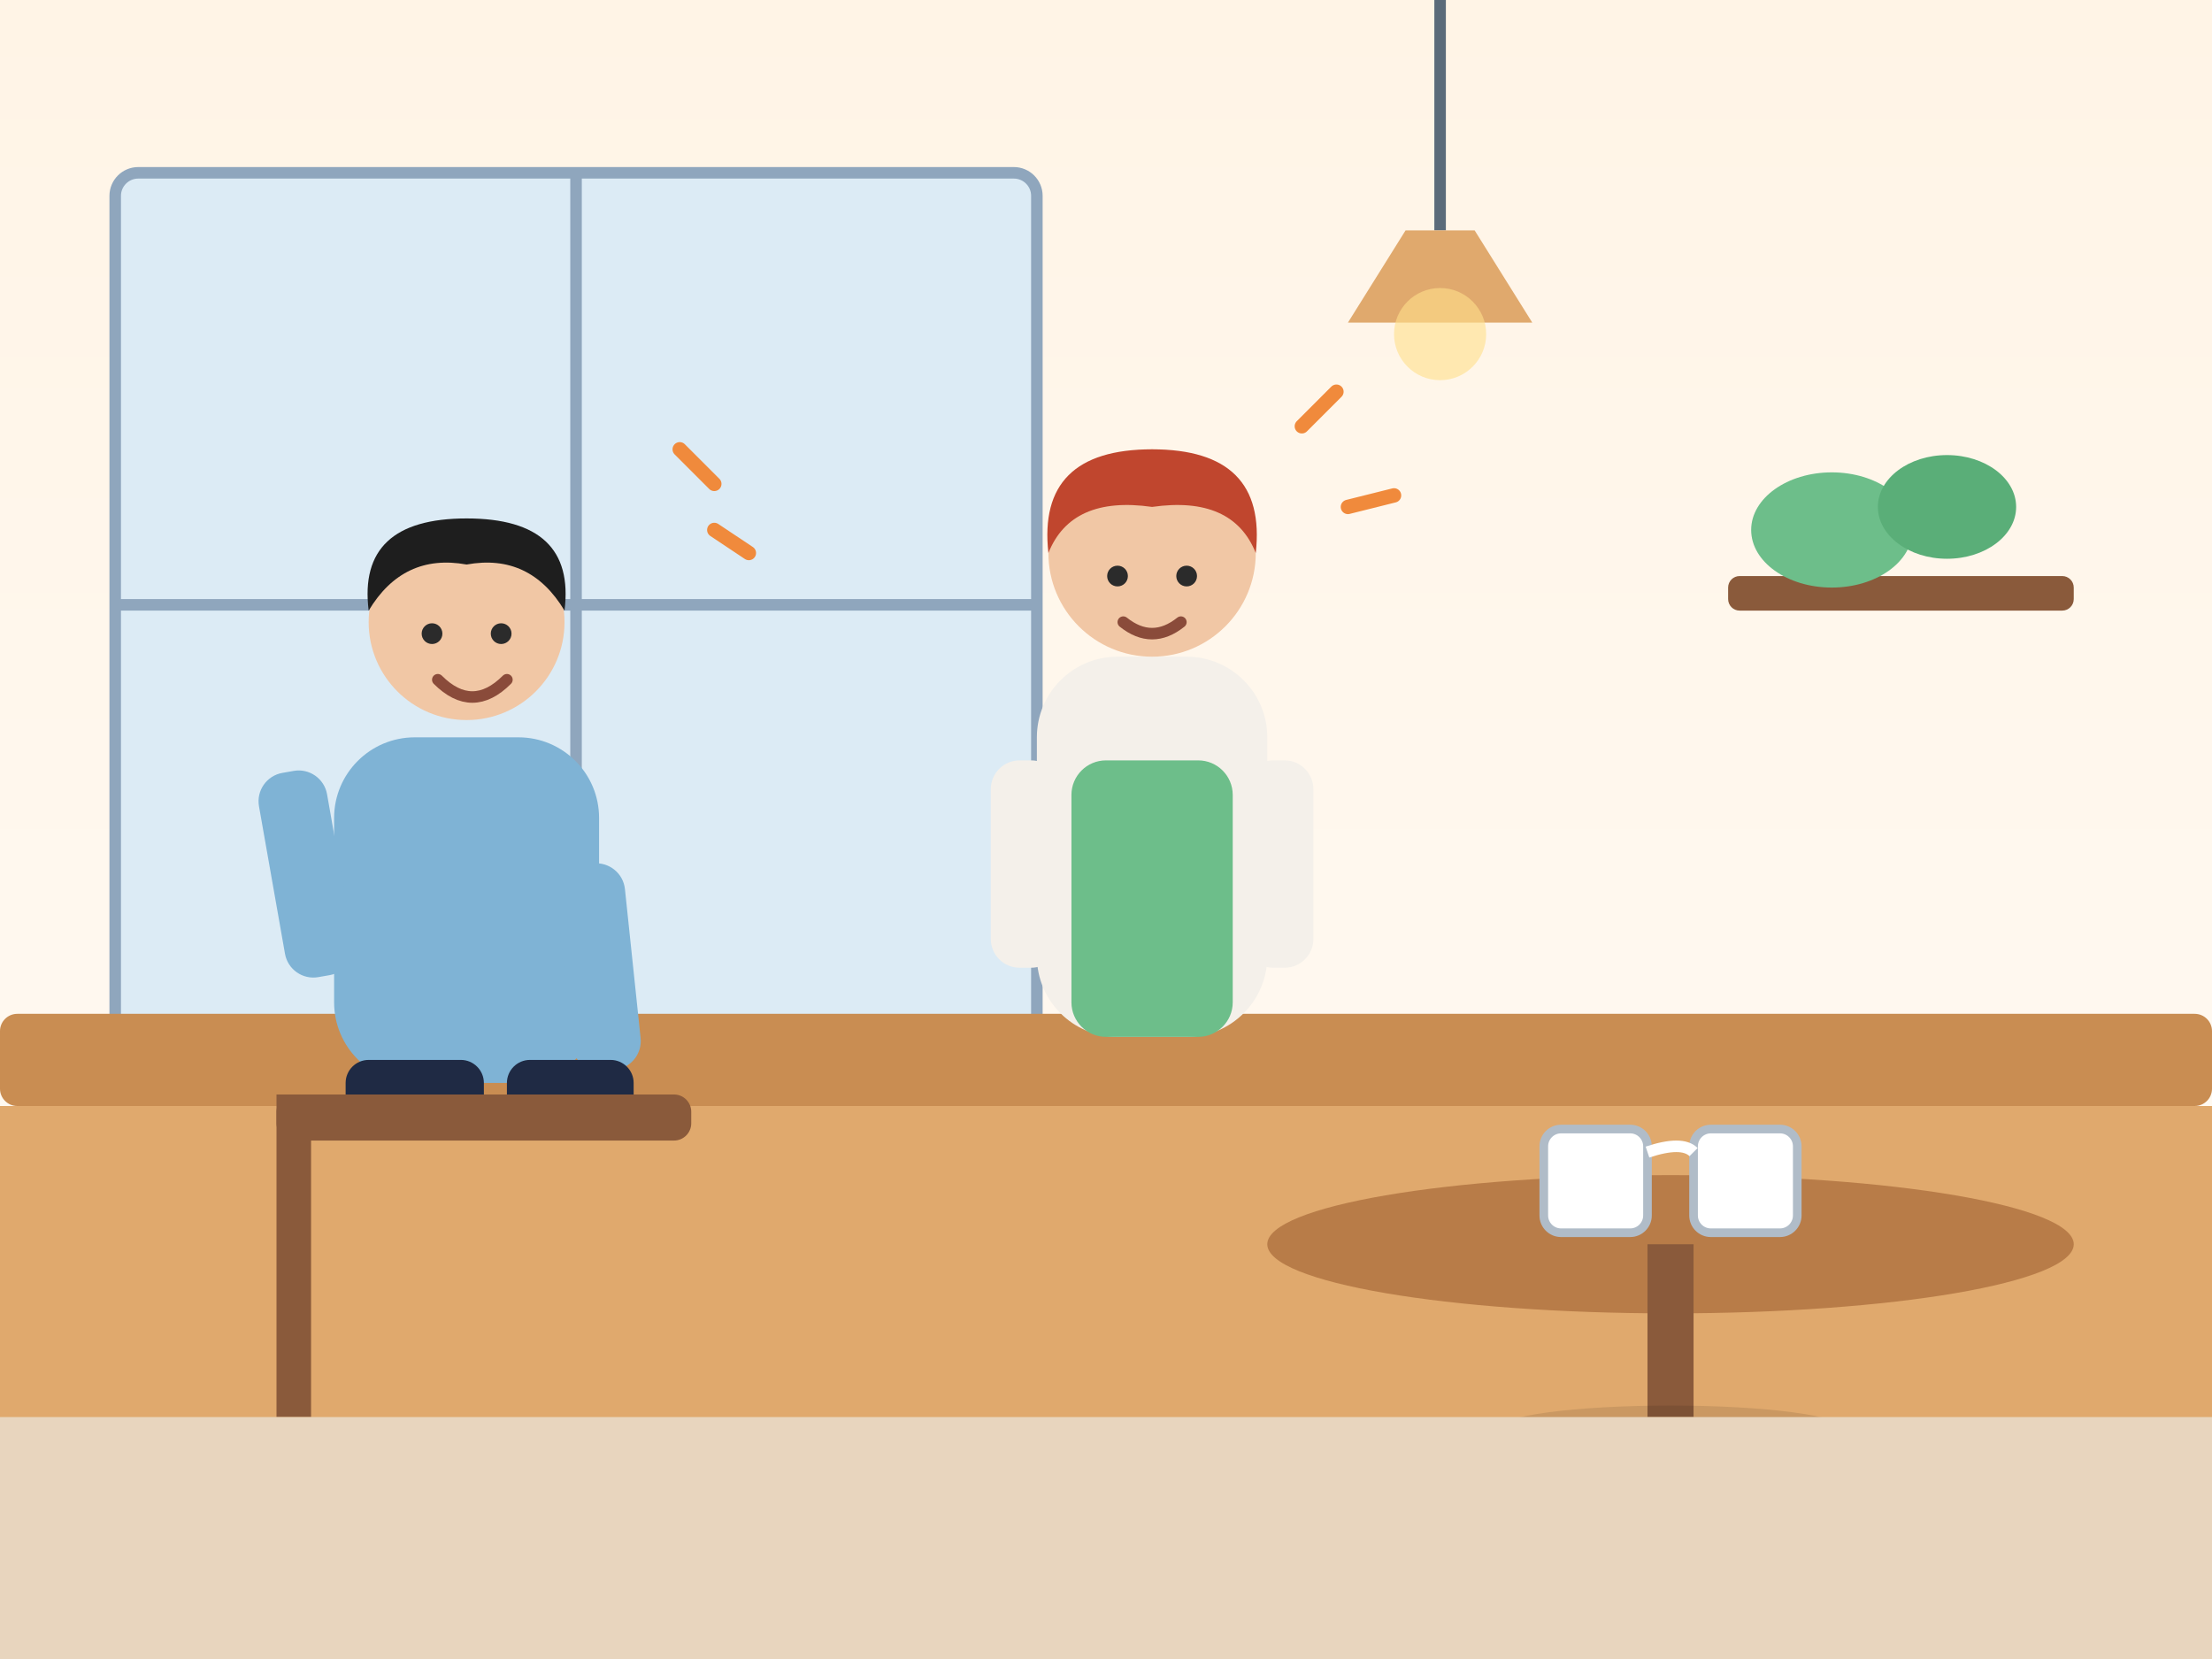
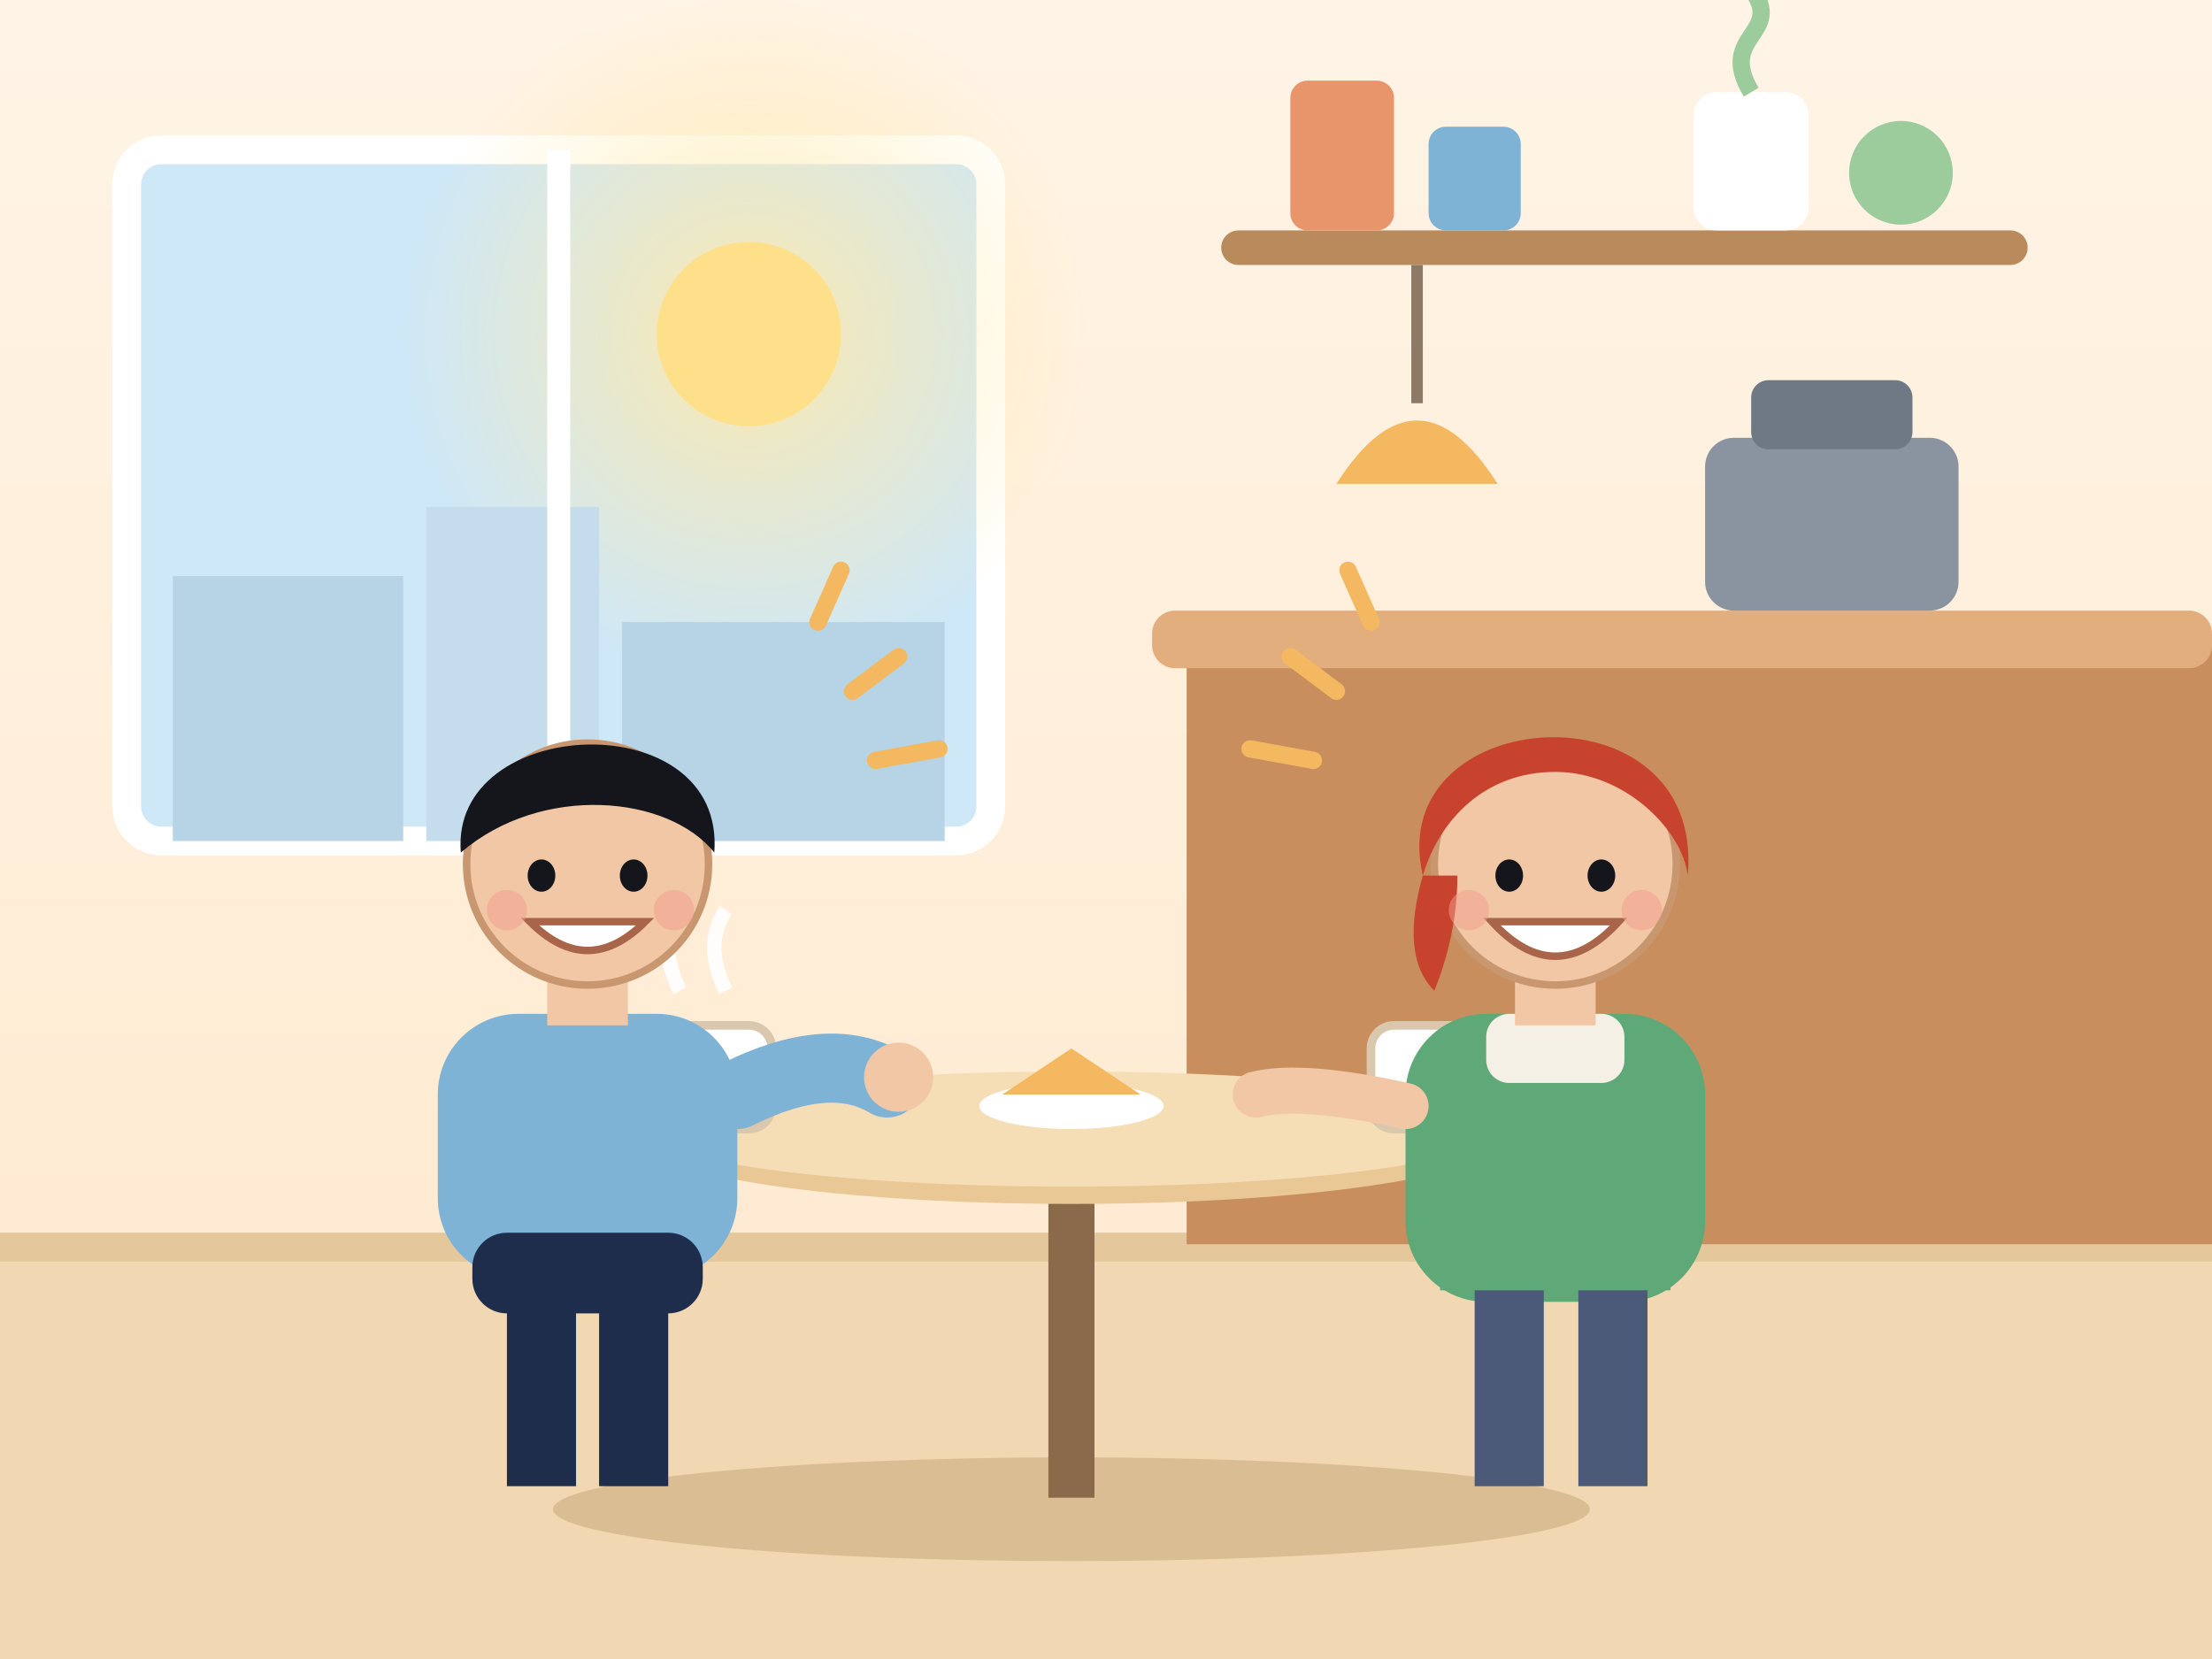
<svg xmlns="http://www.w3.org/2000/svg" viewBox="0 0 384 288" width="384" height="288">
  <defs>
    <linearGradient id="bg" x1="0" y1="0" x2="0" y2="1">
      <stop offset="0" stop-color="#FFF4E6" />
-       <stop offset="1" stop-color="#FFFBF5" />
+       <stop offset="1" stop-color="#FFE8CC" />
    </linearGradient>
-     <linearGradient id="sun" x1="0" y1="0" x2="1" y2="1">
-       <stop offset="0" stop-color="#FFE08A" stop-opacity="0.6" />
-       <stop offset="1" stop-color="#FFE08A" stop-opacity="0" />
-     </linearGradient>
+     <radialGradient id="sun" cx="0.5" cy="0.5" r="0.5">
+       <stop offset="0" stop-color="#FFE9A8" stop-opacity="0.9" />
+       <stop offset="1" stop-color="#FFE9A8" stop-opacity="0" />
+     </radialGradient>
  </defs>
  <rect width="384" height="288" fill="url(#bg)" />
-   <rect x="20" y="30" width="160" height="150" rx="4" fill="#DCEBF5" stroke="#8FA6BD" stroke-width="2" />
-   <line x1="100" y1="30" x2="100" y2="180" stroke="#8FA6BD" stroke-width="2" />
-   <line x1="20" y1="105" x2="180" y2="105" stroke="#8FA6BD" stroke-width="2" />
-   <polygon points="20,180 180,180 220,246 60,246" fill="url(#sun)" />
-   <rect x="300" y="100" width="60" height="6" rx="2" fill="#8A5A3B" />
-   <ellipse cx="318" cy="92" rx="14" ry="10" fill="#6DBE8A" />
-   <ellipse cx="338" cy="88" rx="12" ry="9" fill="#5AAE78" />
-   <rect x="0" y="176" width="384" height="16" rx="3" fill="#C98D52" />
-   <rect x="0" y="192" width="384" height="56" fill="#E0A96D" />
-   <line x1="250" y1="0" x2="250" y2="40" stroke="#5B6B7A" stroke-width="2" />
-   <path d="M234 56 L266 56 L256 40 L244 40 Z" fill="#E0A96D" />
-   <circle cx="250" cy="58" r="8" fill="#FFE08A" opacity="0.6" />
-   <ellipse cx="290" cy="216" rx="70" ry="12" fill="#B87C48" />
-   <rect x="286" y="216" width="8" height="30" fill="#8A5A3B" />
-   <ellipse cx="290" cy="248" rx="30" ry="4" fill="#000" opacity="0.1" />
-   <rect x="268" y="196" width="18" height="18" rx="3" fill="#FFFFFF" stroke="#B0BCC8" stroke-width="1.5" />
-   <rect x="294" y="196" width="18" height="18" rx="3" fill="#FFFFFF" stroke="#B0BCC8" stroke-width="1.5" />
-   <path d="M286 200 Q292 198 294 200" stroke="#FFFFFF" stroke-width="2" fill="none" />
-   <rect x="40" y="170" width="0" height="0" fill="none" />
-   <rect x="64" y="120" width="70" height="8" rx="3" fill="#FFFFFF" opacity="0" />
-   <rect x="106" y="150" width="6" height="90" rx="2" fill="#8A5A3B" opacity="0" />
-   <rect x="58" y="128" width="46" height="60" rx="14" fill="#7FB3D5" />
-   <circle cx="81" cy="108" r="17" fill="#F1C7A5" />
-   <path d="M64 106 Q62 90 81 90 Q100 90 98 106 Q92 96 81 98 Q70 96 64 106Z" fill="#1E1E1E" />
-   <circle cx="75" cy="110" r="1.8" fill="#2B2B2B" />
-   <circle cx="87" cy="110" r="1.8" fill="#2B2B2B" />
-   <path d="M76 118 Q82 124 88 118" stroke="#8A4B3A" stroke-width="2" fill="none" stroke-linecap="round" />
-   <rect x="44" y="134" width="12" height="36" rx="5" fill="#7FB3D5" transform="rotate(-10 50 134)" />
-   <rect x="96" y="150" width="12" height="36" rx="5" fill="#7FB3D5" transform="rotate(-6 102 150)" />
-   <rect x="60" y="184" width="24" height="10" rx="4" fill="#1F2A44" />
-   <rect x="88" y="184" width="22" height="10" rx="4" fill="#1F2A44" />
-   <rect x="60" y="192" width="22" height="20" fill="#1F2A44" opacity="0" />
-   <rect x="48" y="190" width="72" height="8" rx="3" fill="#8A5A3B" />
-   <rect x="48" y="190" width="6" height="56" fill="#8A5A3B" />
-   <rect x="222" y="120" width="0" height="0" fill="none" />
-   <rect x="318" y="140" width="0" height="0" fill="none" />
-   <rect x="338" y="124" width="0" height="0" fill="none" />
-   <rect x="326" y="136" width="36" height="50" rx="12" fill="#F08A3C" opacity="0" />
-   <circle cx="180" cy="0" r="0" fill="none" />
-   <rect x="180" y="114" width="40" height="66" rx="14" fill="#F4F0EA" />
-   <rect x="186" y="132" width="28" height="48" rx="6" fill="#6DBE8A" />
-   <circle cx="200" cy="96" r="18" fill="#F1C7A5" />
-   <path d="M182 96 Q180 78 200 78 Q220 78 218 96 Q214 86 200 88 Q186 86 182 96Z" fill="#C0462E" />
-   <circle cx="194" cy="100" r="1.8" fill="#2B2B2B" />
-   <circle cx="206" cy="100" r="1.8" fill="#2B2B2B" />
-   <path d="M195 108 Q200 112 205 108" stroke="#8A4B3A" stroke-width="2" fill="none" stroke-linecap="round" />
-   <rect x="172" y="132" width="12" height="36" rx="5" fill="#F4F0EA" />
-   <rect x="216" y="132" width="12" height="36" rx="5" fill="#F4F0EA" />
-   <g stroke="#F08A3C" stroke-width="2.5" stroke-linecap="round">
-     <path d="M124 84 L118 78" />
-     <path d="M130 96 L124 92" />
-     <path d="M226 74 L232 68" />
-     <path d="M234 88 L242 86" />
-   </g>
-   <rect x="0" y="246" width="384" height="42" fill="#E8D5BE" />
+   <rect x="22" y="26" width="150" height="120" rx="6" fill="#CFE8F7" stroke="#fff" stroke-width="5" />
+   <circle cx="130" cy="58" r="60" fill="url(#sun)" />
+   <circle cx="130" cy="58" r="16" fill="#FFE08A" />
+   <rect x="30" y="100" width="40" height="46" fill="#B7D3E6" />
+   <rect x="74" y="88" width="30" height="58" fill="#C4DCEB" />
+   <rect x="108" y="108" width="56" height="38" fill="#B7D3E6" />
+   <line x1="97" y1="26" x2="97" y2="146" stroke="#fff" stroke-width="4" />
+   <rect x="212" y="40" width="140" height="6" rx="3" fill="#B98A5B" />
+   <rect x="224" y="14" width="18" height="26" rx="3" fill="#E8956B" />
+   <rect x="248" y="22" width="16" height="18" rx="3" fill="#7FB3D5" />
+   <rect x="294" y="16" width="20" height="24" rx="4" fill="#fff" />
+   <path d="M304 16c-6-10 6-10 0-18" stroke="#9CCB9C" stroke-width="3" fill="none" />
+   <circle cx="330" cy="30" r="9" fill="#9CCB9C" />
+   <line x1="246" y1="46" x2="246" y2="70" stroke="#8C7A66" stroke-width="2" />
+   <path d="M232 84 q14 -22 28 0z" fill="#F4B860" />
+   <rect y="214" width="384" height="74" fill="#F2D7B3" />
+   <rect y="214" width="384" height="5" fill="#E5C79C" />
+   <rect x="206" y="112" width="178" height="104" fill="#C98E5E" />
+   <rect x="200" y="106" width="184" height="10" rx="4" fill="#E2AE7E" />
+   <rect x="296" y="76" width="44" height="30" rx="5" fill="#8A93A0" />
+   <rect x="304" y="66" width="28" height="12" rx="3" fill="#6F7885" />
+   <ellipse cx="186" cy="262" rx="90" ry="9" fill="#C9A878" opacity="0.55" />
+   <rect x="182" y="198" width="8" height="62" fill="#8A6A4A" />
+   <ellipse cx="186" cy="198" rx="74" ry="11" fill="#E9C896" />
+   <ellipse cx="186" cy="196" rx="74" ry="10" fill="#F5DDB5" />
+   <rect x="112" y="178" width="22" height="18" rx="4" fill="#fff" stroke="#D9C7AE" stroke-width="1.5" />
+   <path d="M134 183 q8 0 0 8" stroke="#D9C7AE" stroke-width="2" fill="none" />
+   <path d="M118 172 q-4 -8 0 -14 M126 172 q-4 -8 0 -14" stroke="#fff" stroke-width="2.5" fill="none" opacity="0.9" />
+   <rect x="238" y="178" width="22" height="18" rx="4" fill="#fff" stroke="#D9C7AE" stroke-width="1.5" />
+   <path d="M260 183 q8 0 0 8" stroke="#D9C7AE" stroke-width="2" fill="none" />
+   <ellipse cx="186" cy="192" rx="16" ry="4" fill="#fff" />
+   <path d="M174 190 l12 -8 12 8z" fill="#F4B860" />
+   <rect x="76" y="176" width="52" height="46" rx="14" fill="#7FB3D5" />
+   <rect x="88" y="220" width="12" height="38" fill="#1F2D4D" />
+   <rect x="104" y="220" width="12" height="38" fill="#1F2D4D" />
+   <rect x="82" y="214" width="40" height="14" rx="6" fill="#1F2D4D" />
+   <rect x="95" y="166" width="14" height="12" fill="#F1C7A5" />
+   <circle cx="102" cy="150" r="21" fill="#F1C7A5" stroke="#C9976F" stroke-width="1.3" />
+   <path d="M80 148 C78 124 126 122 124 148 C116 138 94 136 80 148Z" fill="#14161C" />
+   <ellipse cx="94" cy="152" rx="2.4" ry="2.8" fill="#14161C" />
+   <ellipse cx="110" cy="152" rx="2.4" ry="2.8" fill="#14161C" />
+   <path d="M92 160 q10 10 20 0z" fill="#fff" stroke="#A8654A" stroke-width="1.3" />
+   <circle cx="88" cy="158" r="3.5" fill="#F29E8E" opacity="0.5" />
+   <circle cx="117" cy="158" r="3.5" fill="#F29E8E" opacity="0.5" />
+   <path d="M128 190 q16 -8 26 -2" stroke="#7FB3D5" stroke-width="12" stroke-linecap="round" fill="none" />
+   <circle cx="156" cy="187" r="6" fill="#F1C7A5" />
+   <rect x="244" y="176" width="52" height="50" rx="14" fill="#5FA877" />
+   <path d="M250 180 h40 v44 h-40z" fill="#5FA877" />
+   <rect x="258" y="176" width="24" height="12" rx="4" fill="#F5F0E6" />
+   <rect x="256" y="224" width="12" height="34" fill="#4A5A78" />
+   <rect x="274" y="224" width="12" height="34" fill="#4A5A78" />
+   <rect x="263" y="166" width="14" height="12" fill="#F1C7A5" />
+   <circle cx="270" cy="150" r="21" fill="#F1C7A5" stroke="#C9976F" stroke-width="1.3" />
+   <path d="M247 152 C240 122 296 118 293 152 C292 144 282 134 270 134 C258 134 250 142 247 152Z" fill="#C8432E" />
+   <path d="M247 152 q-4 14 2 20 q4 -10 4 -20z" fill="#C8432E" />
+   <ellipse cx="262" cy="152" rx="2.4" ry="2.8" fill="#14161C" />
+   <ellipse cx="278" cy="152" rx="2.4" ry="2.8" fill="#14161C" />
+   <path d="M259 160 q11 12 22 0z" fill="#fff" stroke="#A8654A" stroke-width="1.3" />
+   <circle cx="255" cy="158" r="3.5" fill="#F29E8E" opacity="0.5" />
+   <circle cx="285" cy="158" r="3.5" fill="#F29E8E" opacity="0.5" />
+   <path d="M244 192 q-18 -4 -26 -2" stroke="#F1C7A5" stroke-width="8" stroke-linecap="round" fill="none" />
+   <path d="M148 120 l8 -6 M152 132 l11 -2 M142 108 l4 -9" stroke="#F4B860" stroke-width="3" stroke-linecap="round" />
+   <path d="M232 120 l-8 -6 M228 132 l-11 -2 M238 108 l-4 -9" stroke="#F4B860" stroke-width="3" stroke-linecap="round" />
</svg>
